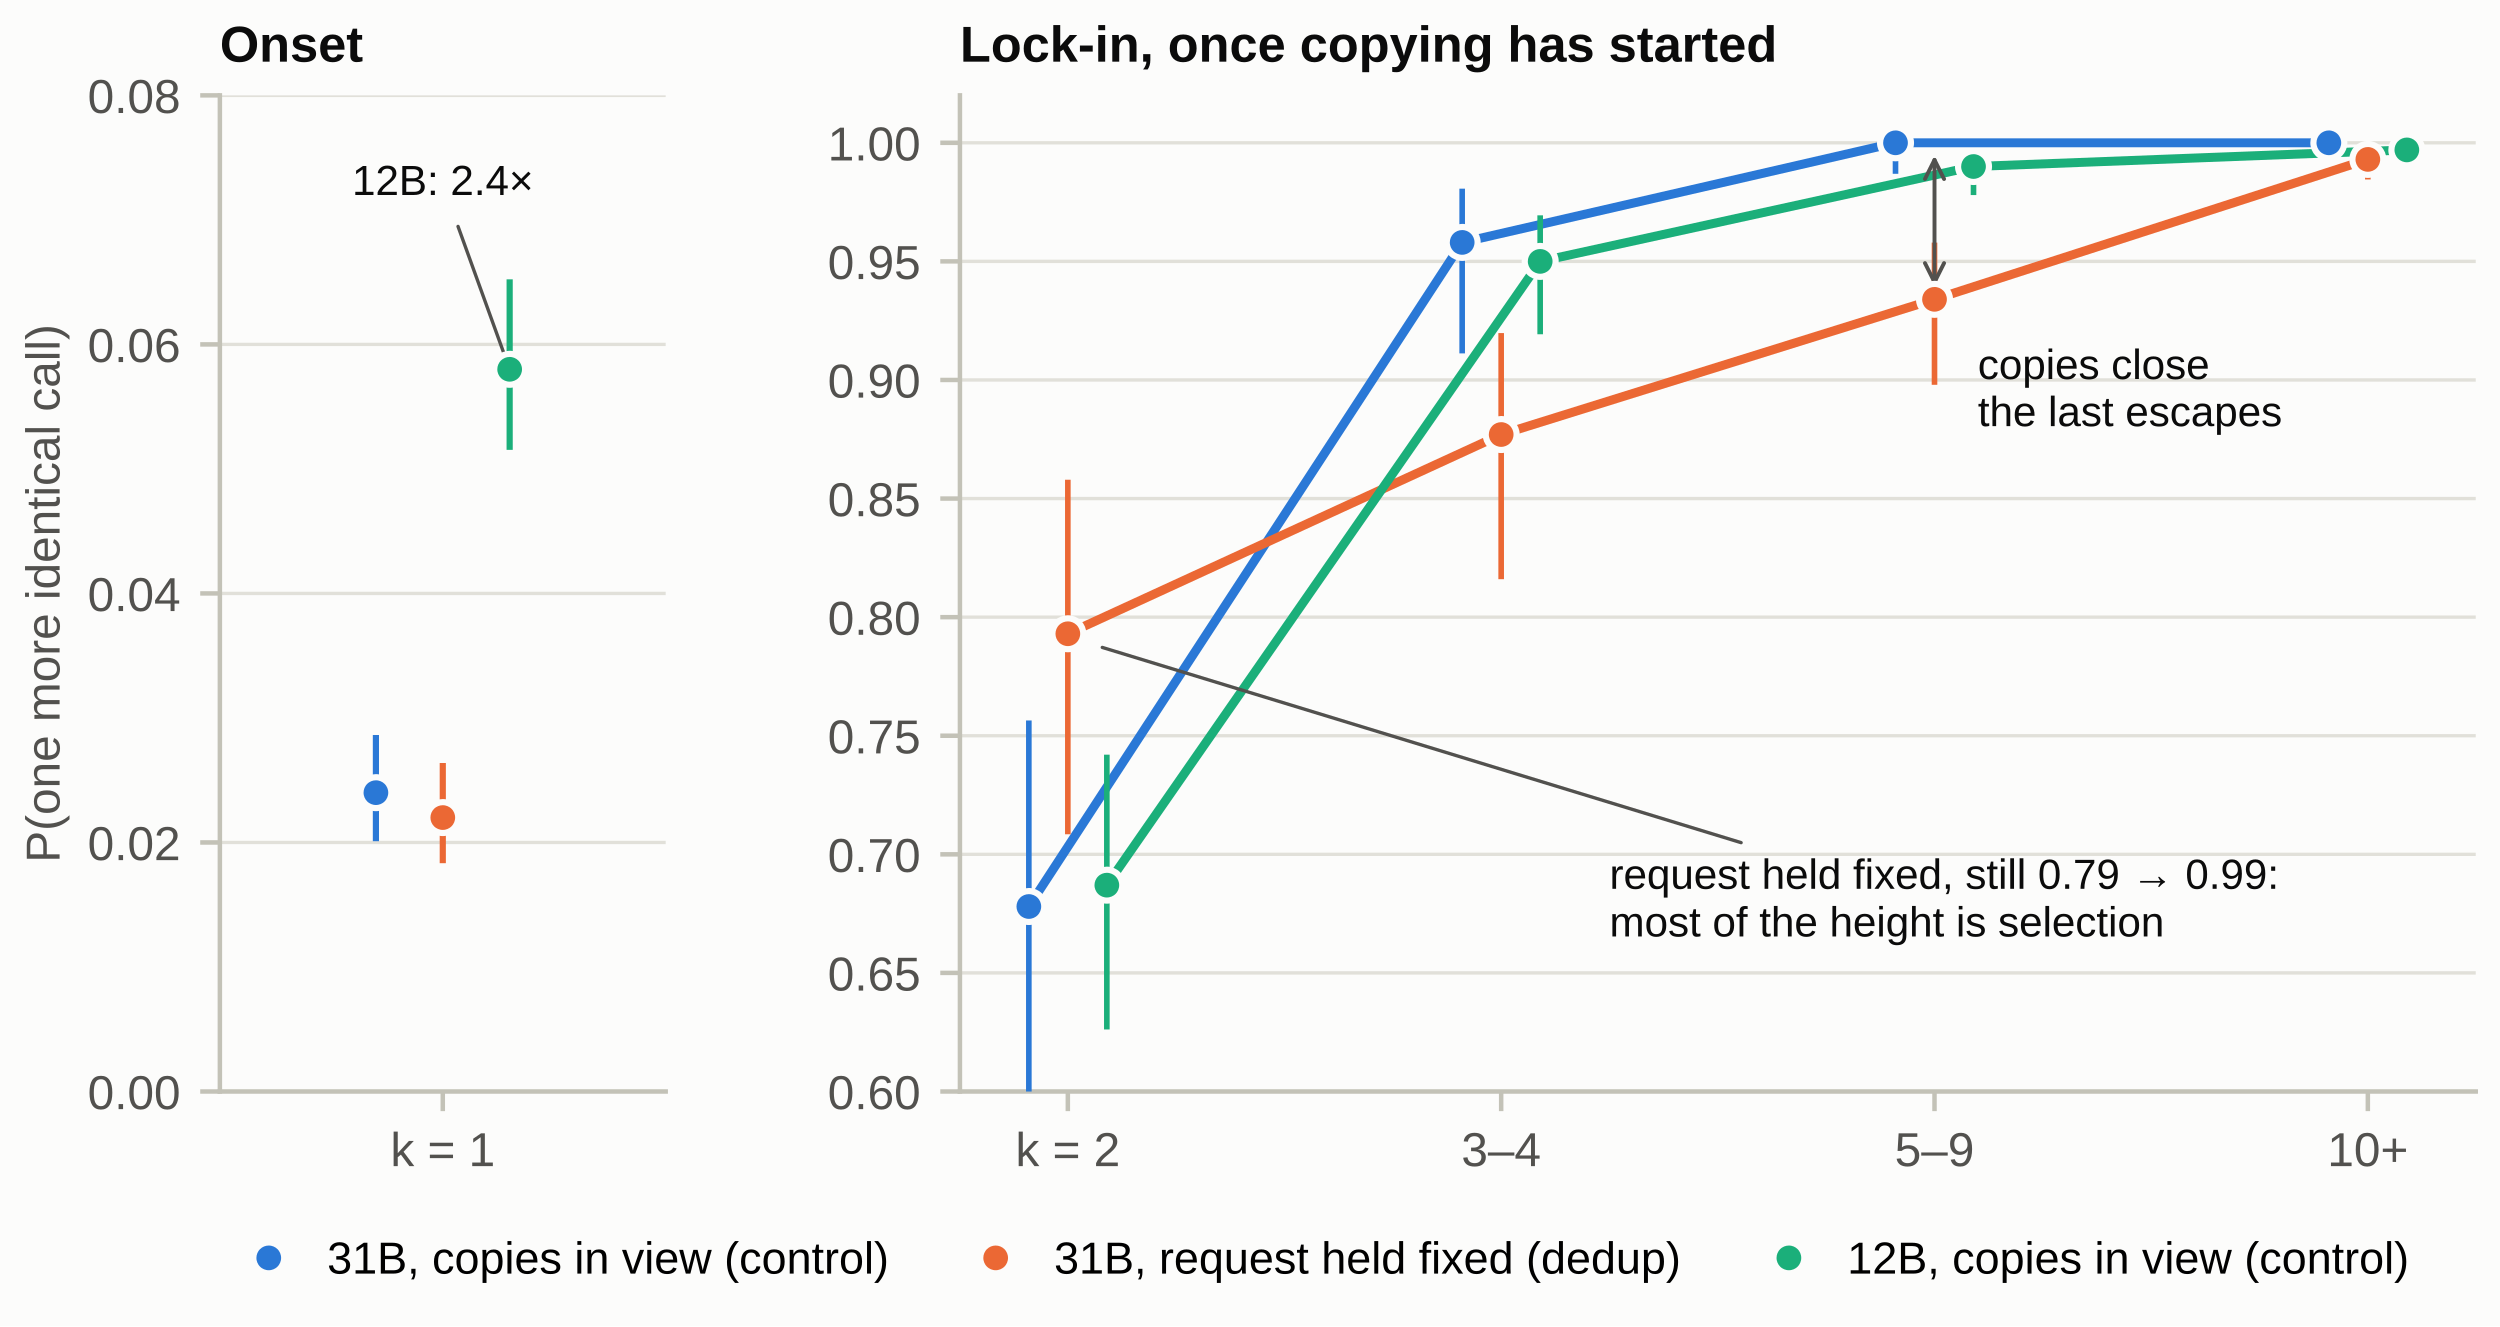
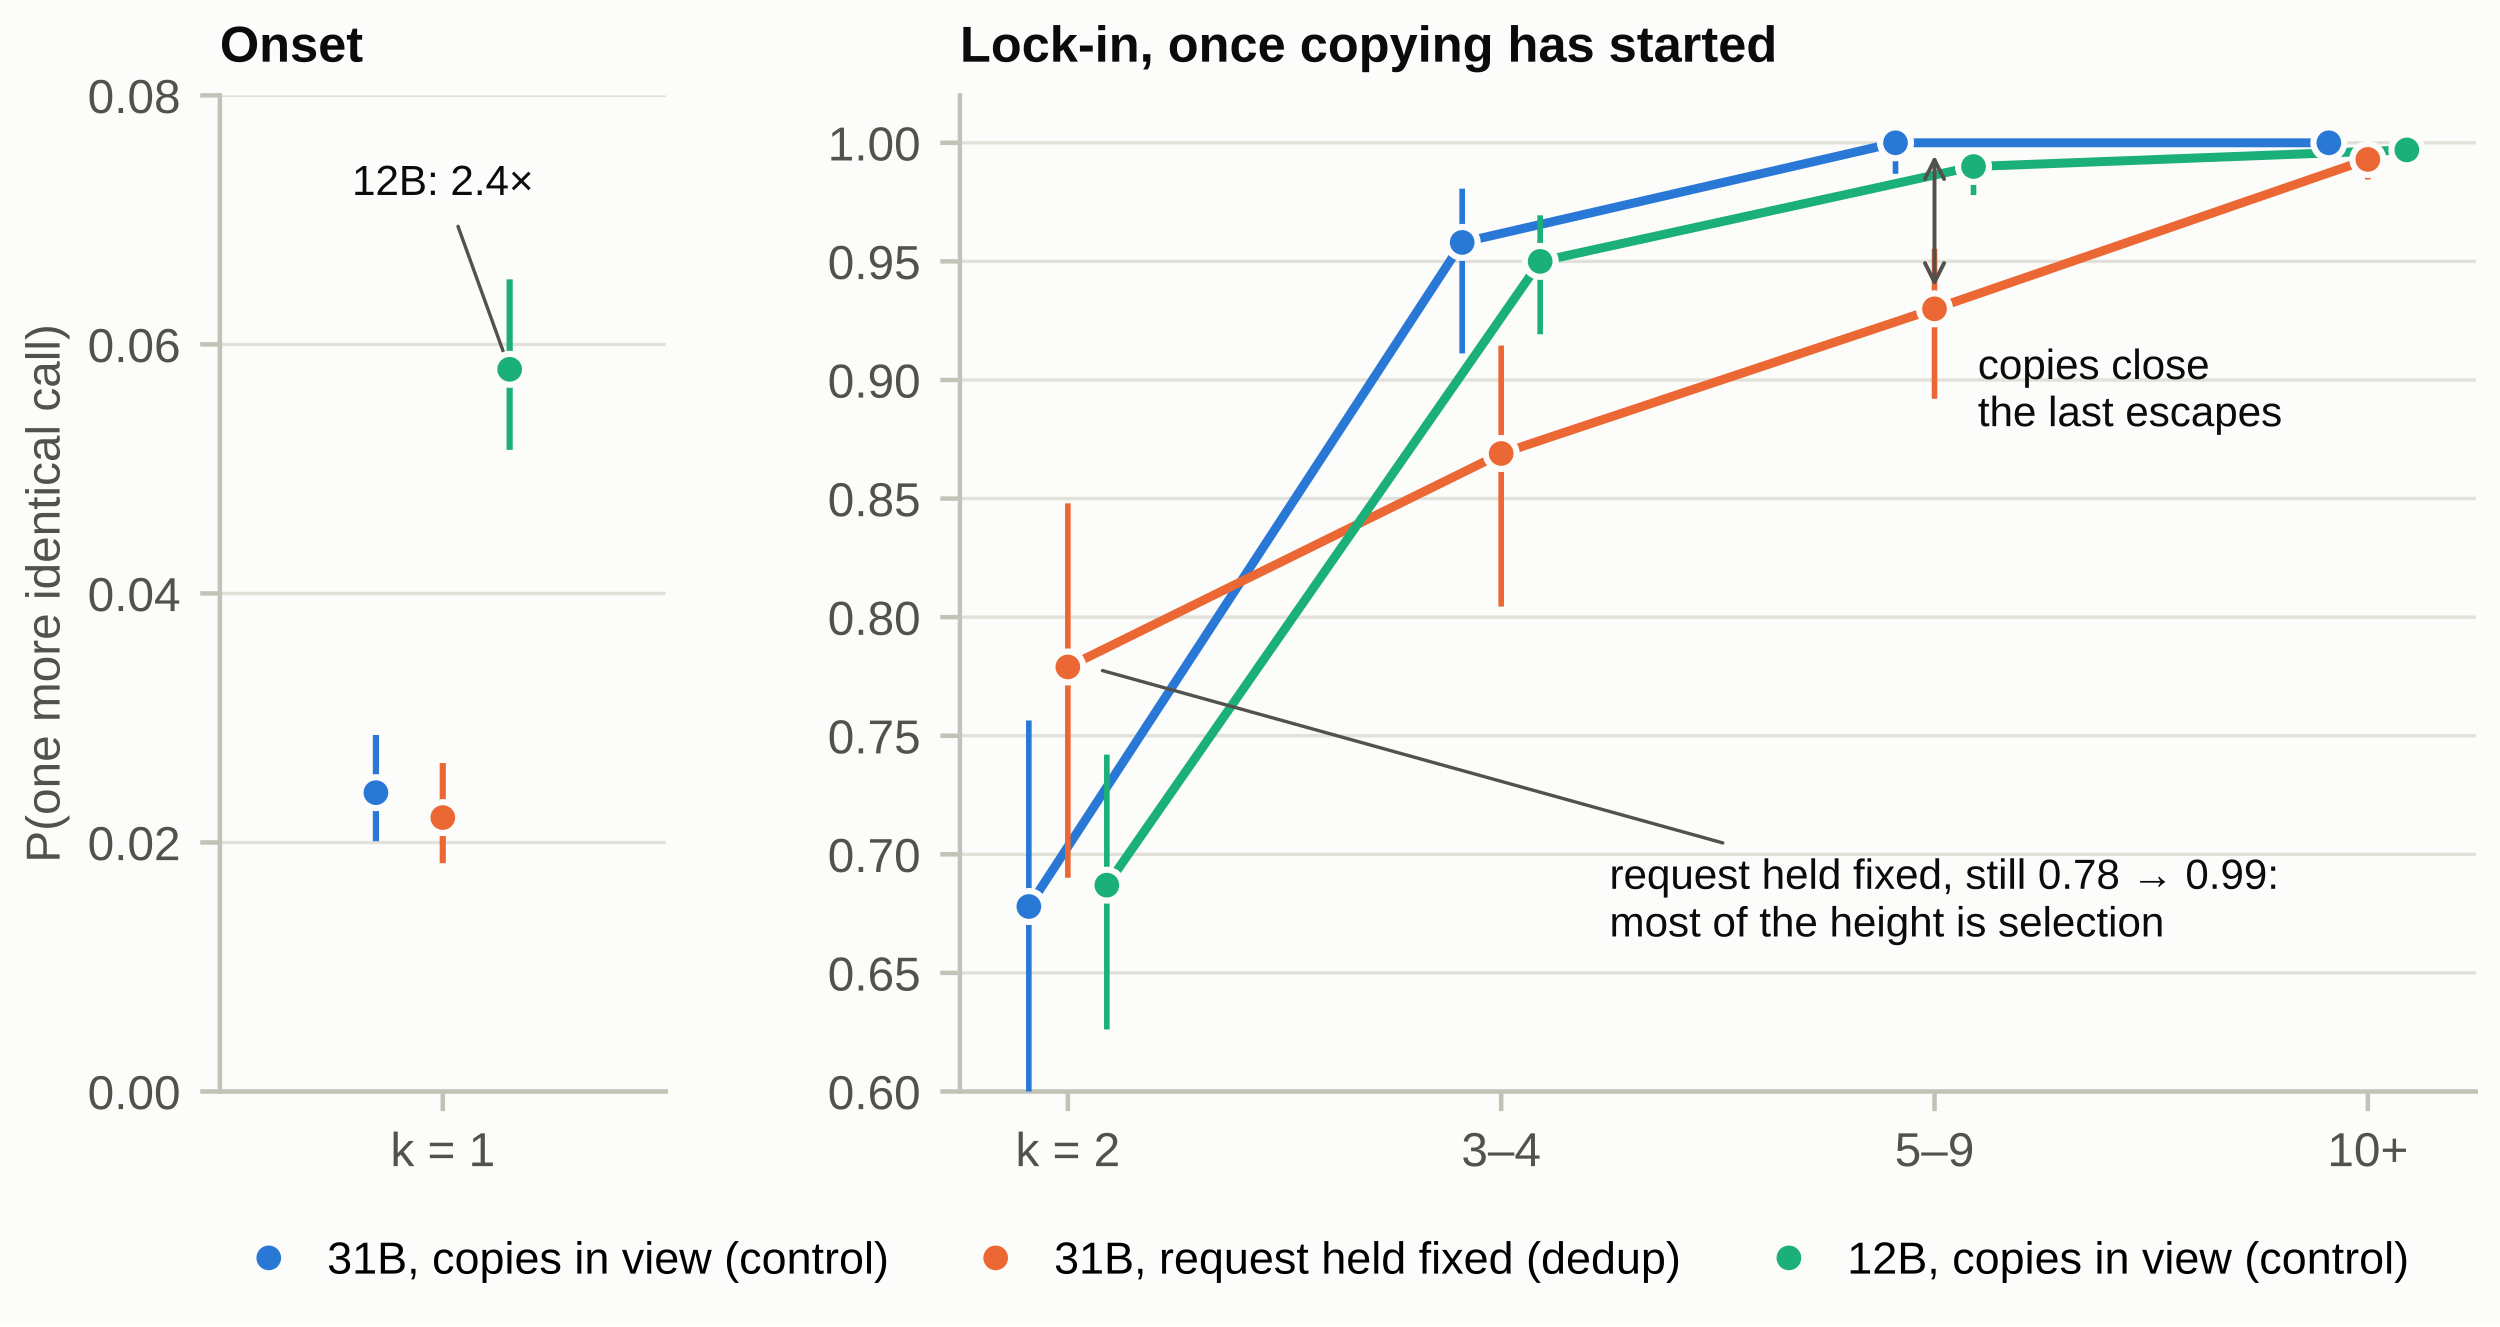
<svg xmlns="http://www.w3.org/2000/svg" xmlns:xlink="http://www.w3.org/1999/xlink" width="445.237pt" height="236.183pt" viewBox="0 0 445.237 236.183" version="1.1">
  <defs>
    <style type="text/css">*{stroke-linejoin: round; stroke-linecap: butt}</style>
  </defs>
  <g id="figure_1">
    <g id="patch_1">
      <path d="M 0 236.183  L 445.237 236.183  L 445.237 0  L 0 0  z " style="fill: #fcfcfb" />
    </g>
    <g id="axes_1">
      <g id="patch_2">
        <path d="M 39.157 194.391  L 118.556 194.391  L 118.556 16.983  L 39.157 16.983  z " style="fill: #fcfcfb" />
      </g>
      <g id="matplotlib.axis_1">
        <g id="xtick_1">
          <g id="line2d_1">
            <defs>
-               <path id="m3f8cdba679" d="M 0 0  L 0 3.5  " style="stroke: #c3c2b7; stroke-width: 0.8" />
+               <path id="md2dc4710d5" d="M 0 0  L 0 3.5  " style="stroke: #c3c2b7; stroke-width: 0.8" />
            </defs>
            <g>
-               <use xlink:href="#m3f8cdba679" x="78.857" y="194.391" style="fill: #c3c2b7; stroke: #c3c2b7; stroke-width: 0.8" />
+               <use xlink:href="#md2dc4710d5" x="78.857" y="194.391" style="fill: #c3c2b7; stroke: #c3c2b7; stroke-width: 0.8" />
            </g>
          </g>
          <g id="text_1">
            <text style="font-size: 8.5px; font-family: 'Segoe UI', 'Arial', 'DejaVu Sans'; text-anchor: middle; fill: #52514e" x="78.857" y="207.683" transform="rotate(-0 78.85679 207.6835)">k = 1</text>
          </g>
        </g>
      </g>
      <g id="matplotlib.axis_2">
        <g id="ytick_1">
          <g id="line2d_2">
-             <path d="M 39.157 194.391  L 118.556 194.391  " clip-path="url(#p39b1abd3d8)" style="fill: none; stroke: #e1e0d9; stroke-width: 0.6; stroke-linecap: square" />
+             <path d="M 39.157 194.391  L 118.556 194.391  " clip-path="url(#p514d57b434)" style="fill: none; stroke: #e1e0d9; stroke-width: 0.6; stroke-linecap: square" />
          </g>
          <g id="line2d_3">
            <defs>
-               <path id="mb3727683ee" d="M 0 0  L -3.5 0  " style="stroke: #c3c2b7; stroke-width: 0.8" />
+               <path id="m021671b7c8" d="M 0 0  L -3.5 0  " style="stroke: #c3c2b7; stroke-width: 0.8" />
            </defs>
            <g>
-               <use xlink:href="#mb3727683ee" x="39.157" y="194.391" style="fill: #c3c2b7; stroke: #c3c2b7; stroke-width: 0.8" />
+               <use xlink:href="#m021671b7c8" x="39.157" y="194.391" style="fill: #c3c2b7; stroke: #c3c2b7; stroke-width: 0.8" />
            </g>
          </g>
          <g id="text_2">
            <text style="font-size: 8.5px; font-family: 'Segoe UI', 'Arial', 'DejaVu Sans'; text-anchor: end; fill: #52514e" x="32.157" y="197.537" transform="rotate(-0 32.15719 197.5371)">0.00</text>
          </g>
        </g>
        <g id="ytick_2">
          <g id="line2d_4">
-             <path d="M 39.157 150.039  L 118.556 150.039  " clip-path="url(#p39b1abd3d8)" style="fill: none; stroke: #e1e0d9; stroke-width: 0.6; stroke-linecap: square" />
+             <path d="M 39.157 150.039  L 118.556 150.039  " clip-path="url(#p514d57b434)" style="fill: none; stroke: #e1e0d9; stroke-width: 0.6; stroke-linecap: square" />
          </g>
          <g id="line2d_5">
            <g>
-               <use xlink:href="#mb3727683ee" x="39.157" y="150.039" style="fill: #c3c2b7; stroke: #c3c2b7; stroke-width: 0.8" />
+               <use xlink:href="#m021671b7c8" x="39.157" y="150.039" style="fill: #c3c2b7; stroke: #c3c2b7; stroke-width: 0.8" />
            </g>
          </g>
          <g id="text_3">
            <text style="font-size: 8.5px; font-family: 'Segoe UI', 'Arial', 'DejaVu Sans'; text-anchor: end; fill: #52514e" x="32.157" y="153.185" transform="rotate(-0 32.15719 153.1851)">0.02</text>
          </g>
        </g>
        <g id="ytick_3">
          <g id="line2d_6">
-             <path d="M 39.157 105.687  L 118.556 105.687  " clip-path="url(#p39b1abd3d8)" style="fill: none; stroke: #e1e0d9; stroke-width: 0.6; stroke-linecap: square" />
+             <path d="M 39.157 105.687  L 118.556 105.687  " clip-path="url(#p514d57b434)" style="fill: none; stroke: #e1e0d9; stroke-width: 0.6; stroke-linecap: square" />
          </g>
          <g id="line2d_7">
            <g>
-               <use xlink:href="#mb3727683ee" x="39.157" y="105.687" style="fill: #c3c2b7; stroke: #c3c2b7; stroke-width: 0.8" />
+               <use xlink:href="#m021671b7c8" x="39.157" y="105.687" style="fill: #c3c2b7; stroke: #c3c2b7; stroke-width: 0.8" />
            </g>
          </g>
          <g id="text_4">
            <text style="font-size: 8.5px; font-family: 'Segoe UI', 'Arial', 'DejaVu Sans'; text-anchor: end; fill: #52514e" x="32.157" y="108.833" transform="rotate(-0 32.15719 108.8331)">0.04</text>
          </g>
        </g>
        <g id="ytick_4">
          <g id="line2d_8">
-             <path d="M 39.157 61.335  L 118.556 61.335  " clip-path="url(#p39b1abd3d8)" style="fill: none; stroke: #e1e0d9; stroke-width: 0.6; stroke-linecap: square" />
+             <path d="M 39.157 61.335  L 118.556 61.335  " clip-path="url(#p514d57b434)" style="fill: none; stroke: #e1e0d9; stroke-width: 0.6; stroke-linecap: square" />
          </g>
          <g id="line2d_9">
            <g>
-               <use xlink:href="#mb3727683ee" x="39.157" y="61.335" style="fill: #c3c2b7; stroke: #c3c2b7; stroke-width: 0.8" />
+               <use xlink:href="#m021671b7c8" x="39.157" y="61.335" style="fill: #c3c2b7; stroke: #c3c2b7; stroke-width: 0.8" />
            </g>
          </g>
          <g id="text_5">
            <text style="font-size: 8.5px; font-family: 'Segoe UI', 'Arial', 'DejaVu Sans'; text-anchor: end; fill: #52514e" x="32.157" y="64.481" transform="rotate(-0 32.15719 64.48114)">0.06</text>
          </g>
        </g>
        <g id="ytick_5">
          <g id="line2d_10">
-             <path d="M 39.157 16.983  L 118.556 16.983  " clip-path="url(#p39b1abd3d8)" style="fill: none; stroke: #e1e0d9; stroke-width: 0.6; stroke-linecap: square" />
+             <path d="M 39.157 16.983  L 118.556 16.983  " clip-path="url(#p514d57b434)" style="fill: none; stroke: #e1e0d9; stroke-width: 0.6; stroke-linecap: square" />
          </g>
          <g id="line2d_11">
            <g>
-               <use xlink:href="#mb3727683ee" x="39.157" y="16.983" style="fill: #c3c2b7; stroke: #c3c2b7; stroke-width: 0.8" />
+               <use xlink:href="#m021671b7c8" x="39.157" y="16.983" style="fill: #c3c2b7; stroke: #c3c2b7; stroke-width: 0.8" />
            </g>
          </g>
          <g id="text_6">
            <text style="font-size: 8.5px; font-family: 'Segoe UI', 'Arial', 'DejaVu Sans'; text-anchor: end; fill: #52514e" x="32.157" y="20.129" transform="rotate(-0 32.15719 20.12914)">0.08</text>
          </g>
        </g>
        <g id="text_7">
          <text style="font-size: 8.5px; font-family: 'Segoe UI', 'Arial', 'DejaVu Sans'; text-anchor: middle; fill: #52514e" x="10.613" y="105.687" transform="rotate(-90 10.61266 105.6868)">P(one more identical call)</text>
        </g>
      </g>
      <g id="patch_3">
        <path d="M 39.157 194.391  L 39.157 16.983  " style="fill: none; stroke: #c3c2b7; stroke-width: 0.8; stroke-linejoin: miter; stroke-linecap: square" />
      </g>
      <g id="patch_4">
        <path d="M 39.157 194.391  L 118.556 194.391  " style="fill: none; stroke: #c3c2b7; stroke-width: 0.8; stroke-linejoin: miter; stroke-linecap: square" />
      </g>
      <g id="LineCollection_1">
-         <path d="M 66.947 149.809  L 66.947 130.902  " clip-path="url(#p39b1abd3d8)" style="fill: none; stroke: #2a78d6; stroke-width: 1.1" />
+         <path d="M 66.947 149.809  L 66.947 130.902  " clip-path="url(#p514d57b434)" style="fill: none; stroke: #2a78d6; stroke-width: 1.1" />
      </g>
      <g id="LineCollection_2">
-         <path d="M 78.857 153.735  L 78.857 135.889  " clip-path="url(#p39b1abd3d8)" style="fill: none; stroke: #eb6834; stroke-width: 1.1" />
+         <path d="M 78.857 153.735  L 78.857 135.889  " clip-path="url(#p514d57b434)" style="fill: none; stroke: #eb6834; stroke-width: 1.1" />
      </g>
      <g id="LineCollection_3">
-         <path d="M 90.767 80.115  L 90.767 49.748  " clip-path="url(#p39b1abd3d8)" style="fill: none; stroke: #1baf7a; stroke-width: 1.1" />
+         <path d="M 90.767 80.115  L 90.767 49.748  " clip-path="url(#p514d57b434)" style="fill: none; stroke: #1baf7a; stroke-width: 1.1" />
      </g>
      <g id="patch_5">
        <path d="M 81.572 40.325  Q 85.83 52.108 90.088 63.891  " style="fill: none; stroke: #52514e; stroke-width: 0.6; stroke-linecap: round" />
      </g>
      <g id="text_8">
        <text style="font-size: 7.5px; font-family: 'Segoe UI', 'Arial', 'DejaVu Sans'; text-anchor: middle; fill: #0b0b0b" x="78.857" y="34.724" transform="rotate(-0 78.85679 34.72361)">12B: 2.4×</text>
      </g>
      <g id="text_9">
        <text style="font-weight: 700; font-size: 9px; font-family: 'Segoe UI', 'Arial', 'DejaVu Sans'; text-anchor: start; fill: #0b0b0b" x="39.157" y="10.983" transform="rotate(-0 39.15719 10.98281)">Onset</text>
      </g>
      <g id="line2d_12">
        <defs>
-           <path id="mc7e8efed2c" d="M 0 2.75  C 0.729 2.75 1.429 2.46 1.945 1.945  C 2.46 1.429 2.75 0.729 2.75 0  C 2.75 -0.729 2.46 -1.429 1.945 -1.945  C 1.429 -2.46 0.729 -2.75 0 -2.75  C -0.729 -2.75 -1.429 -2.46 -1.945 -1.945  C -2.46 -1.429 -2.75 -0.729 -2.75 0  C -2.75 0.729 -2.46 1.429 -1.945 1.945  C -1.429 2.46 -0.729 2.75 0 2.75  z " style="stroke: #fcfcfb; stroke-width: 1.1" />
+           <path id="mf290fa74b7" d="M 0 2.75  C 0.729 2.75 1.429 2.46 1.945 1.945  C 2.46 1.429 2.75 0.729 2.75 0  C 2.75 -0.729 2.46 -1.429 1.945 -1.945  C 1.429 -2.46 0.729 -2.75 0 -2.75  C -0.729 -2.75 -1.429 -2.46 -1.945 -1.945  C -2.46 -1.429 -2.75 -0.729 -2.75 0  C -2.75 0.729 -2.46 1.429 -1.945 1.945  C -1.429 2.46 -0.729 2.75 0 2.75  z " style="stroke: #fcfcfb; stroke-width: 1.1" />
        </defs>
-         <g clip-path="url(#p39b1abd3d8)">
-           <use xlink:href="#mc7e8efed2c" x="66.947" y="141.168" style="fill: #2a78d6; stroke: #fcfcfb; stroke-width: 1.1" />
+         <g clip-path="url(#p514d57b434)">
+           <use xlink:href="#mf290fa74b7" x="66.947" y="141.168" style="fill: #2a78d6; stroke: #fcfcfb; stroke-width: 1.1" />
        </g>
      </g>
      <g id="line2d_13">
        <defs>
-           <path id="mab6c3675c2" d="M 0 2.75  C 0.729 2.75 1.429 2.46 1.945 1.945  C 2.46 1.429 2.75 0.729 2.75 0  C 2.75 -0.729 2.46 -1.429 1.945 -1.945  C 1.429 -2.46 0.729 -2.75 0 -2.75  C -0.729 -2.75 -1.429 -2.46 -1.945 -1.945  C -2.46 -1.429 -2.75 -0.729 -2.75 0  C -2.75 0.729 -2.46 1.429 -1.945 1.945  C -1.429 2.46 -0.729 2.75 0 2.75  z " style="stroke: #fcfcfb; stroke-width: 1.1" />
+           <path id="m0c4bc67758" d="M 0 2.75  C 0.729 2.75 1.429 2.46 1.945 1.945  C 2.46 1.429 2.75 0.729 2.75 0  C 2.75 -0.729 2.46 -1.429 1.945 -1.945  C 1.429 -2.46 0.729 -2.75 0 -2.75  C -0.729 -2.75 -1.429 -2.46 -1.945 -1.945  C -2.46 -1.429 -2.75 -0.729 -2.75 0  C -2.75 0.729 -2.46 1.429 -1.945 1.945  C -1.429 2.46 -0.729 2.75 0 2.75  z " style="stroke: #fcfcfb; stroke-width: 1.1" />
        </defs>
-         <g clip-path="url(#p39b1abd3d8)">
-           <use xlink:href="#mab6c3675c2" x="78.857" y="145.604" style="fill: #eb6834; stroke: #fcfcfb; stroke-width: 1.1" />
+         <g clip-path="url(#p514d57b434)">
+           <use xlink:href="#m0c4bc67758" x="78.857" y="145.604" style="fill: #eb6834; stroke: #fcfcfb; stroke-width: 1.1" />
        </g>
      </g>
      <g id="line2d_14">
        <defs>
-           <path id="mcc692e6a17" d="M 0 2.75  C 0.729 2.75 1.429 2.46 1.945 1.945  C 2.46 1.429 2.75 0.729 2.75 0  C 2.75 -0.729 2.46 -1.429 1.945 -1.945  C 1.429 -2.46 0.729 -2.75 0 -2.75  C -0.729 -2.75 -1.429 -2.46 -1.945 -1.945  C -2.46 -1.429 -2.75 -0.729 -2.75 0  C -2.75 0.729 -2.46 1.429 -1.945 1.945  C -1.429 2.46 -0.729 2.75 0 2.75  z " style="stroke: #fcfcfb; stroke-width: 1.1" />
+           <path id="m78b32e4b44" d="M 0 2.75  C 0.729 2.75 1.429 2.46 1.945 1.945  C 2.46 1.429 2.75 0.729 2.75 0  C 2.75 -0.729 2.46 -1.429 1.945 -1.945  C 1.429 -2.46 0.729 -2.75 0 -2.75  C -0.729 -2.75 -1.429 -2.46 -1.945 -1.945  C -2.46 -1.429 -2.75 -0.729 -2.75 0  C -2.75 0.729 -2.46 1.429 -1.945 1.945  C -1.429 2.46 -0.729 2.75 0 2.75  z " style="stroke: #fcfcfb; stroke-width: 1.1" />
        </defs>
-         <g clip-path="url(#p39b1abd3d8)">
-           <use xlink:href="#mcc692e6a17" x="90.767" y="65.77" style="fill: #1baf7a; stroke: #fcfcfb; stroke-width: 1.1" />
+         <g clip-path="url(#p514d57b434)">
+           <use xlink:href="#m78b32e4b44" x="90.767" y="65.77" style="fill: #1baf7a; stroke: #fcfcfb; stroke-width: 1.1" />
        </g>
      </g>
    </g>
    <g id="axes_2">
      <g id="patch_6">
        <path d="M 170.96 194.391  L 440.917 194.391  L 440.917 16.983  L 170.96 16.983  z " style="fill: #fcfcfb" />
      </g>
      <g id="matplotlib.axis_3">
        <g id="xtick_2">
          <g id="line2d_15">
            <g>
-               <use xlink:href="#m3f8cdba679" x="190.176" y="194.391" style="fill: #c3c2b7; stroke: #c3c2b7; stroke-width: 0.8" />
+               <use xlink:href="#md2dc4710d5" x="190.176" y="194.391" style="fill: #c3c2b7; stroke: #c3c2b7; stroke-width: 0.8" />
            </g>
          </g>
          <g id="text_10">
            <text style="font-size: 8.5px; font-family: 'Segoe UI', 'Arial', 'DejaVu Sans'; text-anchor: middle; fill: #52514e" x="190.176" y="207.683" transform="rotate(-0 190.1764 207.6835)">k = 2</text>
          </g>
        </g>
        <g id="xtick_3">
          <g id="line2d_16">
            <g>
-               <use xlink:href="#m3f8cdba679" x="267.351" y="194.391" style="fill: #c3c2b7; stroke: #c3c2b7; stroke-width: 0.8" />
+               <use xlink:href="#md2dc4710d5" x="267.351" y="194.391" style="fill: #c3c2b7; stroke: #c3c2b7; stroke-width: 0.8" />
            </g>
          </g>
          <g id="text_11">
            <text style="font-size: 8.5px; font-family: 'Segoe UI', 'Arial', 'DejaVu Sans'; text-anchor: middle; fill: #52514e" x="267.351" y="207.683" transform="rotate(-0 267.3512 207.6835)">3–4</text>
          </g>
        </g>
        <g id="xtick_4">
          <g id="line2d_17">
            <g>
-               <use xlink:href="#m3f8cdba679" x="344.526" y="194.391" style="fill: #c3c2b7; stroke: #c3c2b7; stroke-width: 0.8" />
+               <use xlink:href="#md2dc4710d5" x="344.526" y="194.391" style="fill: #c3c2b7; stroke: #c3c2b7; stroke-width: 0.8" />
            </g>
          </g>
          <g id="text_12">
            <text style="font-size: 8.5px; font-family: 'Segoe UI', 'Arial', 'DejaVu Sans'; text-anchor: middle; fill: #52514e" x="344.526" y="207.683" transform="rotate(-0 344.5259 207.6835)">5–9</text>
          </g>
        </g>
        <g id="xtick_5">
          <g id="line2d_18">
            <g>
-               <use xlink:href="#m3f8cdba679" x="421.701" y="194.391" style="fill: #c3c2b7; stroke: #c3c2b7; stroke-width: 0.8" />
+               <use xlink:href="#md2dc4710d5" x="421.701" y="194.391" style="fill: #c3c2b7; stroke: #c3c2b7; stroke-width: 0.8" />
            </g>
          </g>
          <g id="text_13">
            <text style="font-size: 8.5px; font-family: 'Segoe UI', 'Arial', 'DejaVu Sans'; text-anchor: middle; fill: #52514e" x="421.701" y="207.683" transform="rotate(-0 421.7007 207.6835)">10+</text>
          </g>
        </g>
      </g>
      <g id="matplotlib.axis_4">
        <g id="ytick_6">
          <g id="line2d_19">
-             <path d="M 170.96 194.391  L 440.917 194.391  " clip-path="url(#p4cf63fe28c)" style="fill: none; stroke: #e1e0d9; stroke-width: 0.6; stroke-linecap: square" />
+             <path d="M 170.96 194.391  L 440.917 194.391  " clip-path="url(#peea388e529)" style="fill: none; stroke: #e1e0d9; stroke-width: 0.6; stroke-linecap: square" />
          </g>
          <g id="line2d_20">
            <g>
-               <use xlink:href="#mb3727683ee" x="170.96" y="194.391" style="fill: #c3c2b7; stroke: #c3c2b7; stroke-width: 0.8" />
+               <use xlink:href="#m021671b7c8" x="170.96" y="194.391" style="fill: #c3c2b7; stroke: #c3c2b7; stroke-width: 0.8" />
            </g>
          </g>
          <g id="text_14">
            <text style="font-size: 8.5px; font-family: 'Segoe UI', 'Arial', 'DejaVu Sans'; text-anchor: end; fill: #52514e" x="163.96" y="197.537" transform="rotate(-0 163.9599 197.5371)">0.60</text>
          </g>
        </g>
        <g id="ytick_7">
          <g id="line2d_21">
-             <path d="M 170.96 173.271  L 440.917 173.271  " clip-path="url(#p4cf63fe28c)" style="fill: none; stroke: #e1e0d9; stroke-width: 0.6; stroke-linecap: square" />
+             <path d="M 170.96 173.271  L 440.917 173.271  " clip-path="url(#peea388e529)" style="fill: none; stroke: #e1e0d9; stroke-width: 0.6; stroke-linecap: square" />
          </g>
          <g id="line2d_22">
            <g>
-               <use xlink:href="#mb3727683ee" x="170.96" y="173.271" style="fill: #c3c2b7; stroke: #c3c2b7; stroke-width: 0.8" />
+               <use xlink:href="#m021671b7c8" x="170.96" y="173.271" style="fill: #c3c2b7; stroke: #c3c2b7; stroke-width: 0.8" />
            </g>
          </g>
          <g id="text_15">
            <text style="font-size: 8.5px; font-family: 'Segoe UI', 'Arial', 'DejaVu Sans'; text-anchor: end; fill: #52514e" x="163.96" y="176.417" transform="rotate(-0 163.9599 176.4171)">0.65</text>
          </g>
        </g>
        <g id="ytick_8">
          <g id="line2d_23">
-             <path d="M 170.96 152.151  L 440.917 152.151  " clip-path="url(#p4cf63fe28c)" style="fill: none; stroke: #e1e0d9; stroke-width: 0.6; stroke-linecap: square" />
+             <path d="M 170.96 152.151  L 440.917 152.151  " clip-path="url(#peea388e529)" style="fill: none; stroke: #e1e0d9; stroke-width: 0.6; stroke-linecap: square" />
          </g>
          <g id="line2d_24">
            <g>
-               <use xlink:href="#mb3727683ee" x="170.96" y="152.151" style="fill: #c3c2b7; stroke: #c3c2b7; stroke-width: 0.8" />
+               <use xlink:href="#m021671b7c8" x="170.96" y="152.151" style="fill: #c3c2b7; stroke: #c3c2b7; stroke-width: 0.8" />
            </g>
          </g>
          <g id="text_16">
            <text style="font-size: 8.5px; font-family: 'Segoe UI', 'Arial', 'DejaVu Sans'; text-anchor: end; fill: #52514e" x="163.96" y="155.297" transform="rotate(-0 163.9599 155.2971)">0.70</text>
          </g>
        </g>
        <g id="ytick_9">
          <g id="line2d_25">
-             <path d="M 170.96 131.031  L 440.917 131.031  " clip-path="url(#p4cf63fe28c)" style="fill: none; stroke: #e1e0d9; stroke-width: 0.6; stroke-linecap: square" />
+             <path d="M 170.96 131.031  L 440.917 131.031  " clip-path="url(#peea388e529)" style="fill: none; stroke: #e1e0d9; stroke-width: 0.6; stroke-linecap: square" />
          </g>
          <g id="line2d_26">
            <g>
-               <use xlink:href="#mb3727683ee" x="170.96" y="131.031" style="fill: #c3c2b7; stroke: #c3c2b7; stroke-width: 0.8" />
+               <use xlink:href="#m021671b7c8" x="170.96" y="131.031" style="fill: #c3c2b7; stroke: #c3c2b7; stroke-width: 0.8" />
            </g>
          </g>
          <g id="text_17">
            <text style="font-size: 8.5px; font-family: 'Segoe UI', 'Arial', 'DejaVu Sans'; text-anchor: end; fill: #52514e" x="163.96" y="134.177" transform="rotate(-0 163.9599 134.1771)">0.75</text>
          </g>
        </g>
        <g id="ytick_10">
          <g id="line2d_27">
-             <path d="M 170.96 109.911  L 440.917 109.911  " clip-path="url(#p4cf63fe28c)" style="fill: none; stroke: #e1e0d9; stroke-width: 0.6; stroke-linecap: square" />
+             <path d="M 170.96 109.911  L 440.917 109.911  " clip-path="url(#peea388e529)" style="fill: none; stroke: #e1e0d9; stroke-width: 0.6; stroke-linecap: square" />
          </g>
          <g id="line2d_28">
            <g>
-               <use xlink:href="#mb3727683ee" x="170.96" y="109.911" style="fill: #c3c2b7; stroke: #c3c2b7; stroke-width: 0.8" />
+               <use xlink:href="#m021671b7c8" x="170.96" y="109.911" style="fill: #c3c2b7; stroke: #c3c2b7; stroke-width: 0.8" />
            </g>
          </g>
          <g id="text_18">
            <text style="font-size: 8.5px; font-family: 'Segoe UI', 'Arial', 'DejaVu Sans'; text-anchor: end; fill: #52514e" x="163.96" y="113.057" transform="rotate(-0 163.9599 113.0571)">0.80</text>
          </g>
        </g>
        <g id="ytick_11">
          <g id="line2d_29">
-             <path d="M 170.96 88.791  L 440.917 88.791  " clip-path="url(#p4cf63fe28c)" style="fill: none; stroke: #e1e0d9; stroke-width: 0.6; stroke-linecap: square" />
+             <path d="M 170.96 88.791  L 440.917 88.791  " clip-path="url(#peea388e529)" style="fill: none; stroke: #e1e0d9; stroke-width: 0.6; stroke-linecap: square" />
          </g>
          <g id="line2d_30">
            <g>
-               <use xlink:href="#mb3727683ee" x="170.96" y="88.791" style="fill: #c3c2b7; stroke: #c3c2b7; stroke-width: 0.8" />
+               <use xlink:href="#m021671b7c8" x="170.96" y="88.791" style="fill: #c3c2b7; stroke: #c3c2b7; stroke-width: 0.8" />
            </g>
          </g>
          <g id="text_19">
            <text style="font-size: 8.5px; font-family: 'Segoe UI', 'Arial', 'DejaVu Sans'; text-anchor: end; fill: #52514e" x="163.96" y="91.937" transform="rotate(-0 163.9599 91.93714)">0.85</text>
          </g>
        </g>
        <g id="ytick_12">
          <g id="line2d_31">
-             <path d="M 170.96 67.671  L 440.917 67.671  " clip-path="url(#p4cf63fe28c)" style="fill: none; stroke: #e1e0d9; stroke-width: 0.6; stroke-linecap: square" />
+             <path d="M 170.96 67.671  L 440.917 67.671  " clip-path="url(#peea388e529)" style="fill: none; stroke: #e1e0d9; stroke-width: 0.6; stroke-linecap: square" />
          </g>
          <g id="line2d_32">
            <g>
-               <use xlink:href="#mb3727683ee" x="170.96" y="67.671" style="fill: #c3c2b7; stroke: #c3c2b7; stroke-width: 0.8" />
+               <use xlink:href="#m021671b7c8" x="170.96" y="67.671" style="fill: #c3c2b7; stroke: #c3c2b7; stroke-width: 0.8" />
            </g>
          </g>
          <g id="text_20">
            <text style="font-size: 8.5px; font-family: 'Segoe UI', 'Arial', 'DejaVu Sans'; text-anchor: end; fill: #52514e" x="163.96" y="70.817" transform="rotate(-0 163.9599 70.81714)">0.90</text>
          </g>
        </g>
        <g id="ytick_13">
          <g id="line2d_33">
-             <path d="M 170.96 46.551  L 440.917 46.551  " clip-path="url(#p4cf63fe28c)" style="fill: none; stroke: #e1e0d9; stroke-width: 0.6; stroke-linecap: square" />
+             <path d="M 170.96 46.551  L 440.917 46.551  " clip-path="url(#peea388e529)" style="fill: none; stroke: #e1e0d9; stroke-width: 0.6; stroke-linecap: square" />
          </g>
          <g id="line2d_34">
            <g>
-               <use xlink:href="#mb3727683ee" x="170.96" y="46.551" style="fill: #c3c2b7; stroke: #c3c2b7; stroke-width: 0.8" />
+               <use xlink:href="#m021671b7c8" x="170.96" y="46.551" style="fill: #c3c2b7; stroke: #c3c2b7; stroke-width: 0.8" />
            </g>
          </g>
          <g id="text_21">
            <text style="font-size: 8.5px; font-family: 'Segoe UI', 'Arial', 'DejaVu Sans'; text-anchor: end; fill: #52514e" x="163.96" y="49.697" transform="rotate(-0 163.9599 49.69714)">0.95</text>
          </g>
        </g>
        <g id="ytick_14">
          <g id="line2d_35">
-             <path d="M 170.96 25.431  L 440.917 25.431  " clip-path="url(#p4cf63fe28c)" style="fill: none; stroke: #e1e0d9; stroke-width: 0.6; stroke-linecap: square" />
+             <path d="M 170.96 25.431  L 440.917 25.431  " clip-path="url(#peea388e529)" style="fill: none; stroke: #e1e0d9; stroke-width: 0.6; stroke-linecap: square" />
          </g>
          <g id="line2d_36">
            <g>
-               <use xlink:href="#mb3727683ee" x="170.96" y="25.431" style="fill: #c3c2b7; stroke: #c3c2b7; stroke-width: 0.8" />
+               <use xlink:href="#m021671b7c8" x="170.96" y="25.431" style="fill: #c3c2b7; stroke: #c3c2b7; stroke-width: 0.8" />
            </g>
          </g>
          <g id="text_22">
            <text style="font-size: 8.5px; font-family: 'Segoe UI', 'Arial', 'DejaVu Sans'; text-anchor: end; fill: #52514e" x="163.96" y="28.577" transform="rotate(-0 163.9599 28.57714)">1.00</text>
          </g>
        </g>
      </g>
      <g id="patch_7">
        <path d="M 170.96 194.391  L 170.96 16.983  " style="fill: none; stroke: #c3c2b7; stroke-width: 0.8; stroke-linejoin: miter; stroke-linecap: square" />
      </g>
      <g id="patch_8">
        <path d="M 170.96 194.391  L 440.917 194.391  " style="fill: none; stroke: #c3c2b7; stroke-width: 0.8; stroke-linejoin: miter; stroke-linecap: square" />
      </g>
      <g id="line2d_37">
-         <path d="M 183.231 161.444  L 260.405 43.172  L 337.58 25.431  L 414.755 25.431  " clip-path="url(#p4cf63fe28c)" style="fill: none; stroke: #2a78d6; stroke-width: 1.6; stroke-linecap: round" />
+         <path d="M 183.231 161.444  L 260.405 43.172  L 337.58 25.431  L 414.755 25.431  " clip-path="url(#peea388e529)" style="fill: none; stroke: #2a78d6; stroke-width: 1.6; stroke-linecap: round" />
      </g>
      <g id="LineCollection_4">
-         <path d="M 183.231 199.442  L 183.231 128.306  " clip-path="url(#p4cf63fe28c)" style="fill: none; stroke: #2a78d6" />
-         <path d="M 260.405 62.933  L 260.405 33.602  " clip-path="url(#p4cf63fe28c)" style="fill: none; stroke: #2a78d6" />
-         <path d="M 337.58 30.953  L 337.58 25.431  " clip-path="url(#p4cf63fe28c)" style="fill: none; stroke: #2a78d6" />
-         <path d="M 414.755 26.968  L 414.755 25.431  " clip-path="url(#p4cf63fe28c)" style="fill: none; stroke: #2a78d6" />
+         <path d="M 183.231 199.442  L 183.231 128.306  " clip-path="url(#peea388e529)" style="fill: none; stroke: #2a78d6" />
+         <path d="M 260.405 62.933  L 260.405 33.602  " clip-path="url(#peea388e529)" style="fill: none; stroke: #2a78d6" />
+         <path d="M 337.58 30.953  L 337.58 25.431  " clip-path="url(#peea388e529)" style="fill: none; stroke: #2a78d6" />
+         <path d="M 414.755 26.968  L 414.755 25.431  " clip-path="url(#peea388e529)" style="fill: none; stroke: #2a78d6" />
      </g>
      <g id="line2d_38">
-         <path d="M 190.176 112.868  L 267.351 77.386  L 344.526 53.309  L 421.701 28.388  " clip-path="url(#p4cf63fe28c)" style="fill: none; stroke: #eb6834; stroke-width: 1.6; stroke-linecap: round" />
+         <path d="M 190.176 118.781  L 267.351 80.765  L 344.526 54.999  L 421.701 28.388  " clip-path="url(#peea388e529)" style="fill: none; stroke: #eb6834; stroke-width: 1.6; stroke-linecap: round" />
      </g>
      <g id="LineCollection_5">
-         <path d="M 190.176 148.581  L 190.176 85.434  " clip-path="url(#p4cf63fe28c)" style="fill: none; stroke: #eb6834" />
-         <path d="M 267.351 103.153  L 267.351 59.321  " clip-path="url(#p4cf63fe28c)" style="fill: none; stroke: #eb6834" />
-         <path d="M 344.526 68.533  L 344.526 43.211  " clip-path="url(#p4cf63fe28c)" style="fill: none; stroke: #eb6834" />
-         <path d="M 421.701 31.964  L 421.701 26.763  " clip-path="url(#p4cf63fe28c)" style="fill: none; stroke: #eb6834" />
+         <path d="M 190.176 156.324  L 190.176 89.635  " clip-path="url(#peea388e529)" style="fill: none; stroke: #eb6834" />
+         <path d="M 267.351 108.035  L 267.351 61.541  " clip-path="url(#peea388e529)" style="fill: none; stroke: #eb6834" />
+         <path d="M 344.526 71.024  L 344.526 44.324  " clip-path="url(#peea388e529)" style="fill: none; stroke: #eb6834" />
+         <path d="M 421.701 31.979  L 421.701 26.76  " clip-path="url(#peea388e529)" style="fill: none; stroke: #eb6834" />
      </g>
      <g id="line2d_39">
-         <path d="M 197.122 157.642  L 274.297 46.551  L 351.472 29.655  L 428.646 26.698  " clip-path="url(#p4cf63fe28c)" style="fill: none; stroke: #1baf7a; stroke-width: 1.6; stroke-linecap: round" />
+         <path d="M 197.122 157.642  L 274.297 46.551  L 351.472 29.655  L 428.646 26.698  " clip-path="url(#peea388e529)" style="fill: none; stroke: #1baf7a; stroke-width: 1.6; stroke-linecap: round" />
      </g>
      <g id="LineCollection_6">
-         <path d="M 197.122 183.338  L 197.122 134.405  " clip-path="url(#p4cf63fe28c)" style="fill: none; stroke: #1baf7a" />
-         <path d="M 274.297 59.529  L 274.297 38.348  " clip-path="url(#p4cf63fe28c)" style="fill: none; stroke: #1baf7a" />
-         <path d="M 351.472 34.736  L 351.472 27.336  " clip-path="url(#p4cf63fe28c)" style="fill: none; stroke: #1baf7a" />
-         <path d="M 428.646 28.298  L 428.646 25.99  " clip-path="url(#p4cf63fe28c)" style="fill: none; stroke: #1baf7a" />
+         <path d="M 197.122 183.338  L 197.122 134.405  " clip-path="url(#peea388e529)" style="fill: none; stroke: #1baf7a" />
+         <path d="M 274.297 59.529  L 274.297 38.348  " clip-path="url(#peea388e529)" style="fill: none; stroke: #1baf7a" />
+         <path d="M 351.472 34.736  L 351.472 27.336  " clip-path="url(#peea388e529)" style="fill: none; stroke: #1baf7a" />
+         <path d="M 428.646 28.298  L 428.646 25.99  " clip-path="url(#peea388e529)" style="fill: none; stroke: #1baf7a" />
      </g>
      <g id="patch_9">
-         <path d="M 310.081 150.072  Q 253.197 132.688 196.313 115.303  " style="fill: none; stroke: #52514e; stroke-width: 0.6; stroke-linecap: round" />
+         <path d="M 306.821 150.124  Q 251.584 134.777 196.347 119.43  " style="fill: none; stroke: #52514e; stroke-width: 0.6; stroke-linecap: round" />
      </g>
      <g id="text_23">
-         <text style="font-size: 7.5px; font-family: 'Segoe UI', 'Arial', 'DejaVu Sans'; fill: #0b0b0b" transform="translate(286.6448 158.2907)">request held fixed, still 0.79 → 0.99:</text>
+         <text style="font-size: 7.5px; font-family: 'Segoe UI', 'Arial', 'DejaVu Sans'; fill: #0b0b0b" transform="translate(286.6448 158.2907)">request held fixed, still 0.78 → 0.99:</text>
        <text style="font-size: 7.5px; font-family: 'Segoe UI', 'Arial', 'DejaVu Sans'; fill: #0b0b0b" transform="translate(286.6448 166.7741)">most of the height is selection</text>
      </g>
      <g id="patch_10">
        <path d="M 344.526 28.48  Q 344.526 39.369 344.526 50.258  " style="fill: none; stroke: #52514e; stroke-width: 0.7; stroke-linecap: round" />
        <path d="M 342.826 31.88  L 344.526 28.48  L 346.226 31.88  " style="fill: none; stroke: #52514e; stroke-width: 0.7; stroke-linecap: round" />
        <path d="M 346.226 46.858  L 344.526 50.258  L 342.826 46.858  " style="fill: none; stroke: #52514e; stroke-width: 0.7; stroke-linecap: round" />
      </g>
      <g id="text_24">
        <text style="font-size: 7.5px; font-family: 'Segoe UI', 'Arial', 'DejaVu Sans'; fill: #0b0b0b" transform="translate(352.2434 67.50258)">copies close</text>
        <text style="font-size: 7.5px; font-family: 'Segoe UI', 'Arial', 'DejaVu Sans'; fill: #0b0b0b" transform="translate(352.2434 75.89039)">the last escapes</text>
      </g>
      <g id="text_25">
        <text style="font-weight: 700; font-size: 9px; font-family: 'Segoe UI', 'Arial', 'DejaVu Sans'; text-anchor: start; fill: #0b0b0b" x="170.96" y="10.983" transform="rotate(-0 170.9599 10.98281)">Lock-in, once copying has started</text>
      </g>
      <g id="line2d_40">
-         <g clip-path="url(#p4cf63fe28c)">
-           <use xlink:href="#mc7e8efed2c" x="183.231" y="161.444" style="fill: #2a78d6; stroke: #fcfcfb; stroke-width: 1.1" />
-           <use xlink:href="#mc7e8efed2c" x="260.405" y="43.172" style="fill: #2a78d6; stroke: #fcfcfb; stroke-width: 1.1" />
-           <use xlink:href="#mc7e8efed2c" x="337.58" y="25.431" style="fill: #2a78d6; stroke: #fcfcfb; stroke-width: 1.1" />
-           <use xlink:href="#mc7e8efed2c" x="414.755" y="25.431" style="fill: #2a78d6; stroke: #fcfcfb; stroke-width: 1.1" />
+         <g clip-path="url(#peea388e529)">
+           <use xlink:href="#mf290fa74b7" x="183.231" y="161.444" style="fill: #2a78d6; stroke: #fcfcfb; stroke-width: 1.1" />
+           <use xlink:href="#mf290fa74b7" x="260.405" y="43.172" style="fill: #2a78d6; stroke: #fcfcfb; stroke-width: 1.1" />
+           <use xlink:href="#mf290fa74b7" x="337.58" y="25.431" style="fill: #2a78d6; stroke: #fcfcfb; stroke-width: 1.1" />
+           <use xlink:href="#mf290fa74b7" x="414.755" y="25.431" style="fill: #2a78d6; stroke: #fcfcfb; stroke-width: 1.1" />
        </g>
      </g>
      <g id="line2d_41">
-         <g clip-path="url(#p4cf63fe28c)">
-           <use xlink:href="#mab6c3675c2" x="190.176" y="112.868" style="fill: #eb6834; stroke: #fcfcfb; stroke-width: 1.1" />
-           <use xlink:href="#mab6c3675c2" x="267.351" y="77.386" style="fill: #eb6834; stroke: #fcfcfb; stroke-width: 1.1" />
-           <use xlink:href="#mab6c3675c2" x="344.526" y="53.309" style="fill: #eb6834; stroke: #fcfcfb; stroke-width: 1.1" />
-           <use xlink:href="#mab6c3675c2" x="421.701" y="28.388" style="fill: #eb6834; stroke: #fcfcfb; stroke-width: 1.1" />
+         <g clip-path="url(#peea388e529)">
+           <use xlink:href="#m0c4bc67758" x="190.176" y="118.781" style="fill: #eb6834; stroke: #fcfcfb; stroke-width: 1.1" />
+           <use xlink:href="#m0c4bc67758" x="267.351" y="80.765" style="fill: #eb6834; stroke: #fcfcfb; stroke-width: 1.1" />
+           <use xlink:href="#m0c4bc67758" x="344.526" y="54.999" style="fill: #eb6834; stroke: #fcfcfb; stroke-width: 1.1" />
+           <use xlink:href="#m0c4bc67758" x="421.701" y="28.388" style="fill: #eb6834; stroke: #fcfcfb; stroke-width: 1.1" />
        </g>
      </g>
      <g id="line2d_42">
-         <g clip-path="url(#p4cf63fe28c)">
-           <use xlink:href="#mcc692e6a17" x="197.122" y="157.642" style="fill: #1baf7a; stroke: #fcfcfb; stroke-width: 1.1" />
-           <use xlink:href="#mcc692e6a17" x="274.297" y="46.551" style="fill: #1baf7a; stroke: #fcfcfb; stroke-width: 1.1" />
-           <use xlink:href="#mcc692e6a17" x="351.472" y="29.655" style="fill: #1baf7a; stroke: #fcfcfb; stroke-width: 1.1" />
-           <use xlink:href="#mcc692e6a17" x="428.646" y="26.698" style="fill: #1baf7a; stroke: #fcfcfb; stroke-width: 1.1" />
+         <g clip-path="url(#peea388e529)">
+           <use xlink:href="#m78b32e4b44" x="197.122" y="157.642" style="fill: #1baf7a; stroke: #fcfcfb; stroke-width: 1.1" />
+           <use xlink:href="#m78b32e4b44" x="274.297" y="46.551" style="fill: #1baf7a; stroke: #fcfcfb; stroke-width: 1.1" />
+           <use xlink:href="#m78b32e4b44" x="351.472" y="29.655" style="fill: #1baf7a; stroke: #fcfcfb; stroke-width: 1.1" />
+           <use xlink:href="#m78b32e4b44" x="428.646" y="26.698" style="fill: #1baf7a; stroke: #fcfcfb; stroke-width: 1.1" />
        </g>
      </g>
    </g>
    <g id="legend_1">
      <g id="line2d_43">
        <g>
-           <use xlink:href="#mc7e8efed2c" x="47.864" y="224.023" style="fill: #2a78d6; stroke: #fcfcfb; stroke-width: 1.1" />
+           <use xlink:href="#mf290fa74b7" x="47.864" y="224.023" style="fill: #2a78d6; stroke: #fcfcfb; stroke-width: 1.1" />
        </g>
      </g>
      <g id="text_26">
        <text style="font-size: 8px; font-family: 'Segoe UI', 'Arial', 'DejaVu Sans'; text-anchor: start" x="58.264" y="226.823" transform="rotate(-0 58.26406 226.8228)">31B, copies in view (control)</text>
      </g>
      <g id="line2d_44">
        <g>
-           <use xlink:href="#mab6c3675c2" x="177.323" y="224.023" style="fill: #eb6834; stroke: #fcfcfb; stroke-width: 1.1" />
+           <use xlink:href="#m0c4bc67758" x="177.323" y="224.023" style="fill: #eb6834; stroke: #fcfcfb; stroke-width: 1.1" />
        </g>
      </g>
      <g id="text_27">
        <text style="font-size: 8px; font-family: 'Segoe UI', 'Arial', 'DejaVu Sans'; text-anchor: start" x="187.723" y="226.823" transform="rotate(-0 187.7228 226.8228)">31B, request held fixed (dedup)</text>
      </g>
      <g id="line2d_45">
        <g>
-           <use xlink:href="#mcc692e6a17" x="318.592" y="224.023" style="fill: #1baf7a; stroke: #fcfcfb; stroke-width: 1.1" />
+           <use xlink:href="#m78b32e4b44" x="318.592" y="224.023" style="fill: #1baf7a; stroke: #fcfcfb; stroke-width: 1.1" />
        </g>
      </g>
      <g id="text_28">
        <text style="font-size: 8px; font-family: 'Segoe UI', 'Arial', 'DejaVu Sans'; text-anchor: start" x="328.992" y="226.823" transform="rotate(-0 328.9916 226.8228)">12B, copies in view (control)</text>
      </g>
    </g>
  </g>
  <defs>
-     <clipPath id="p39b1abd3d8">
+     <clipPath id="p514d57b434">
      <rect x="39.157" y="16.983" width="79.399" height="177.408" />
    </clipPath>
-     <clipPath id="p4cf63fe28c">
+     <clipPath id="peea388e529">
      <rect x="170.96" y="16.983" width="269.957" height="177.408" />
    </clipPath>
  </defs>
</svg>
